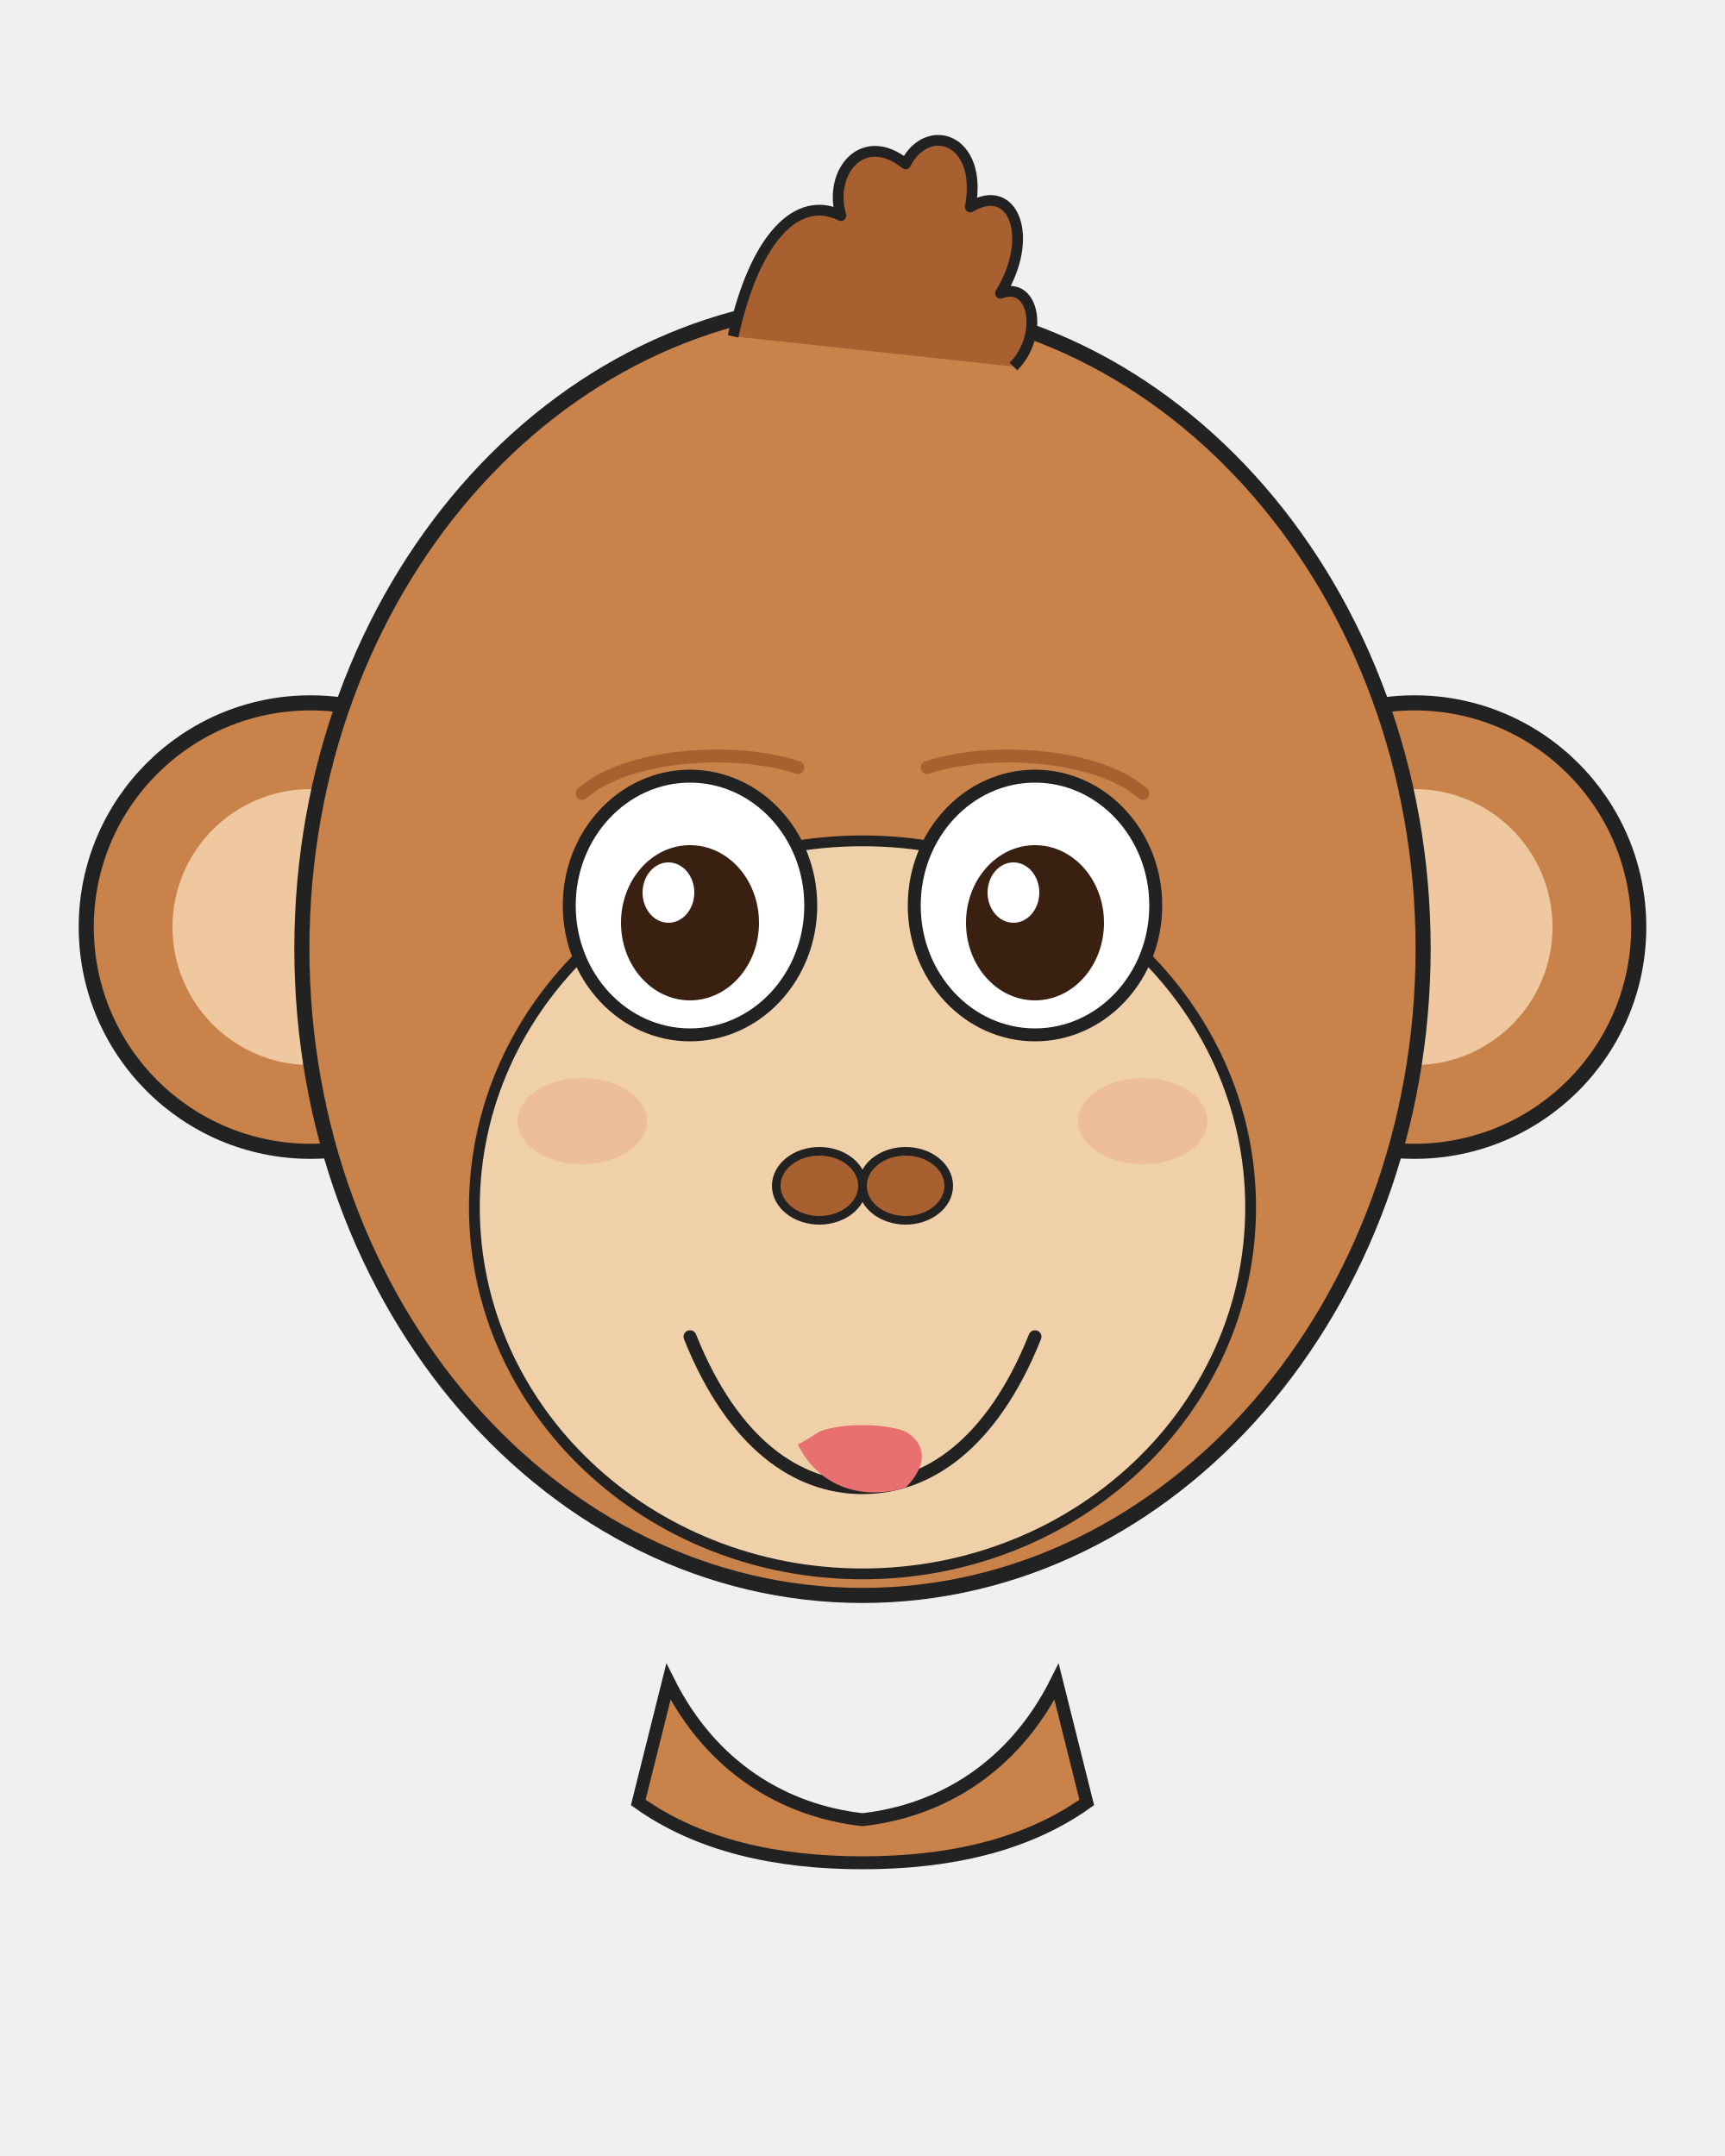
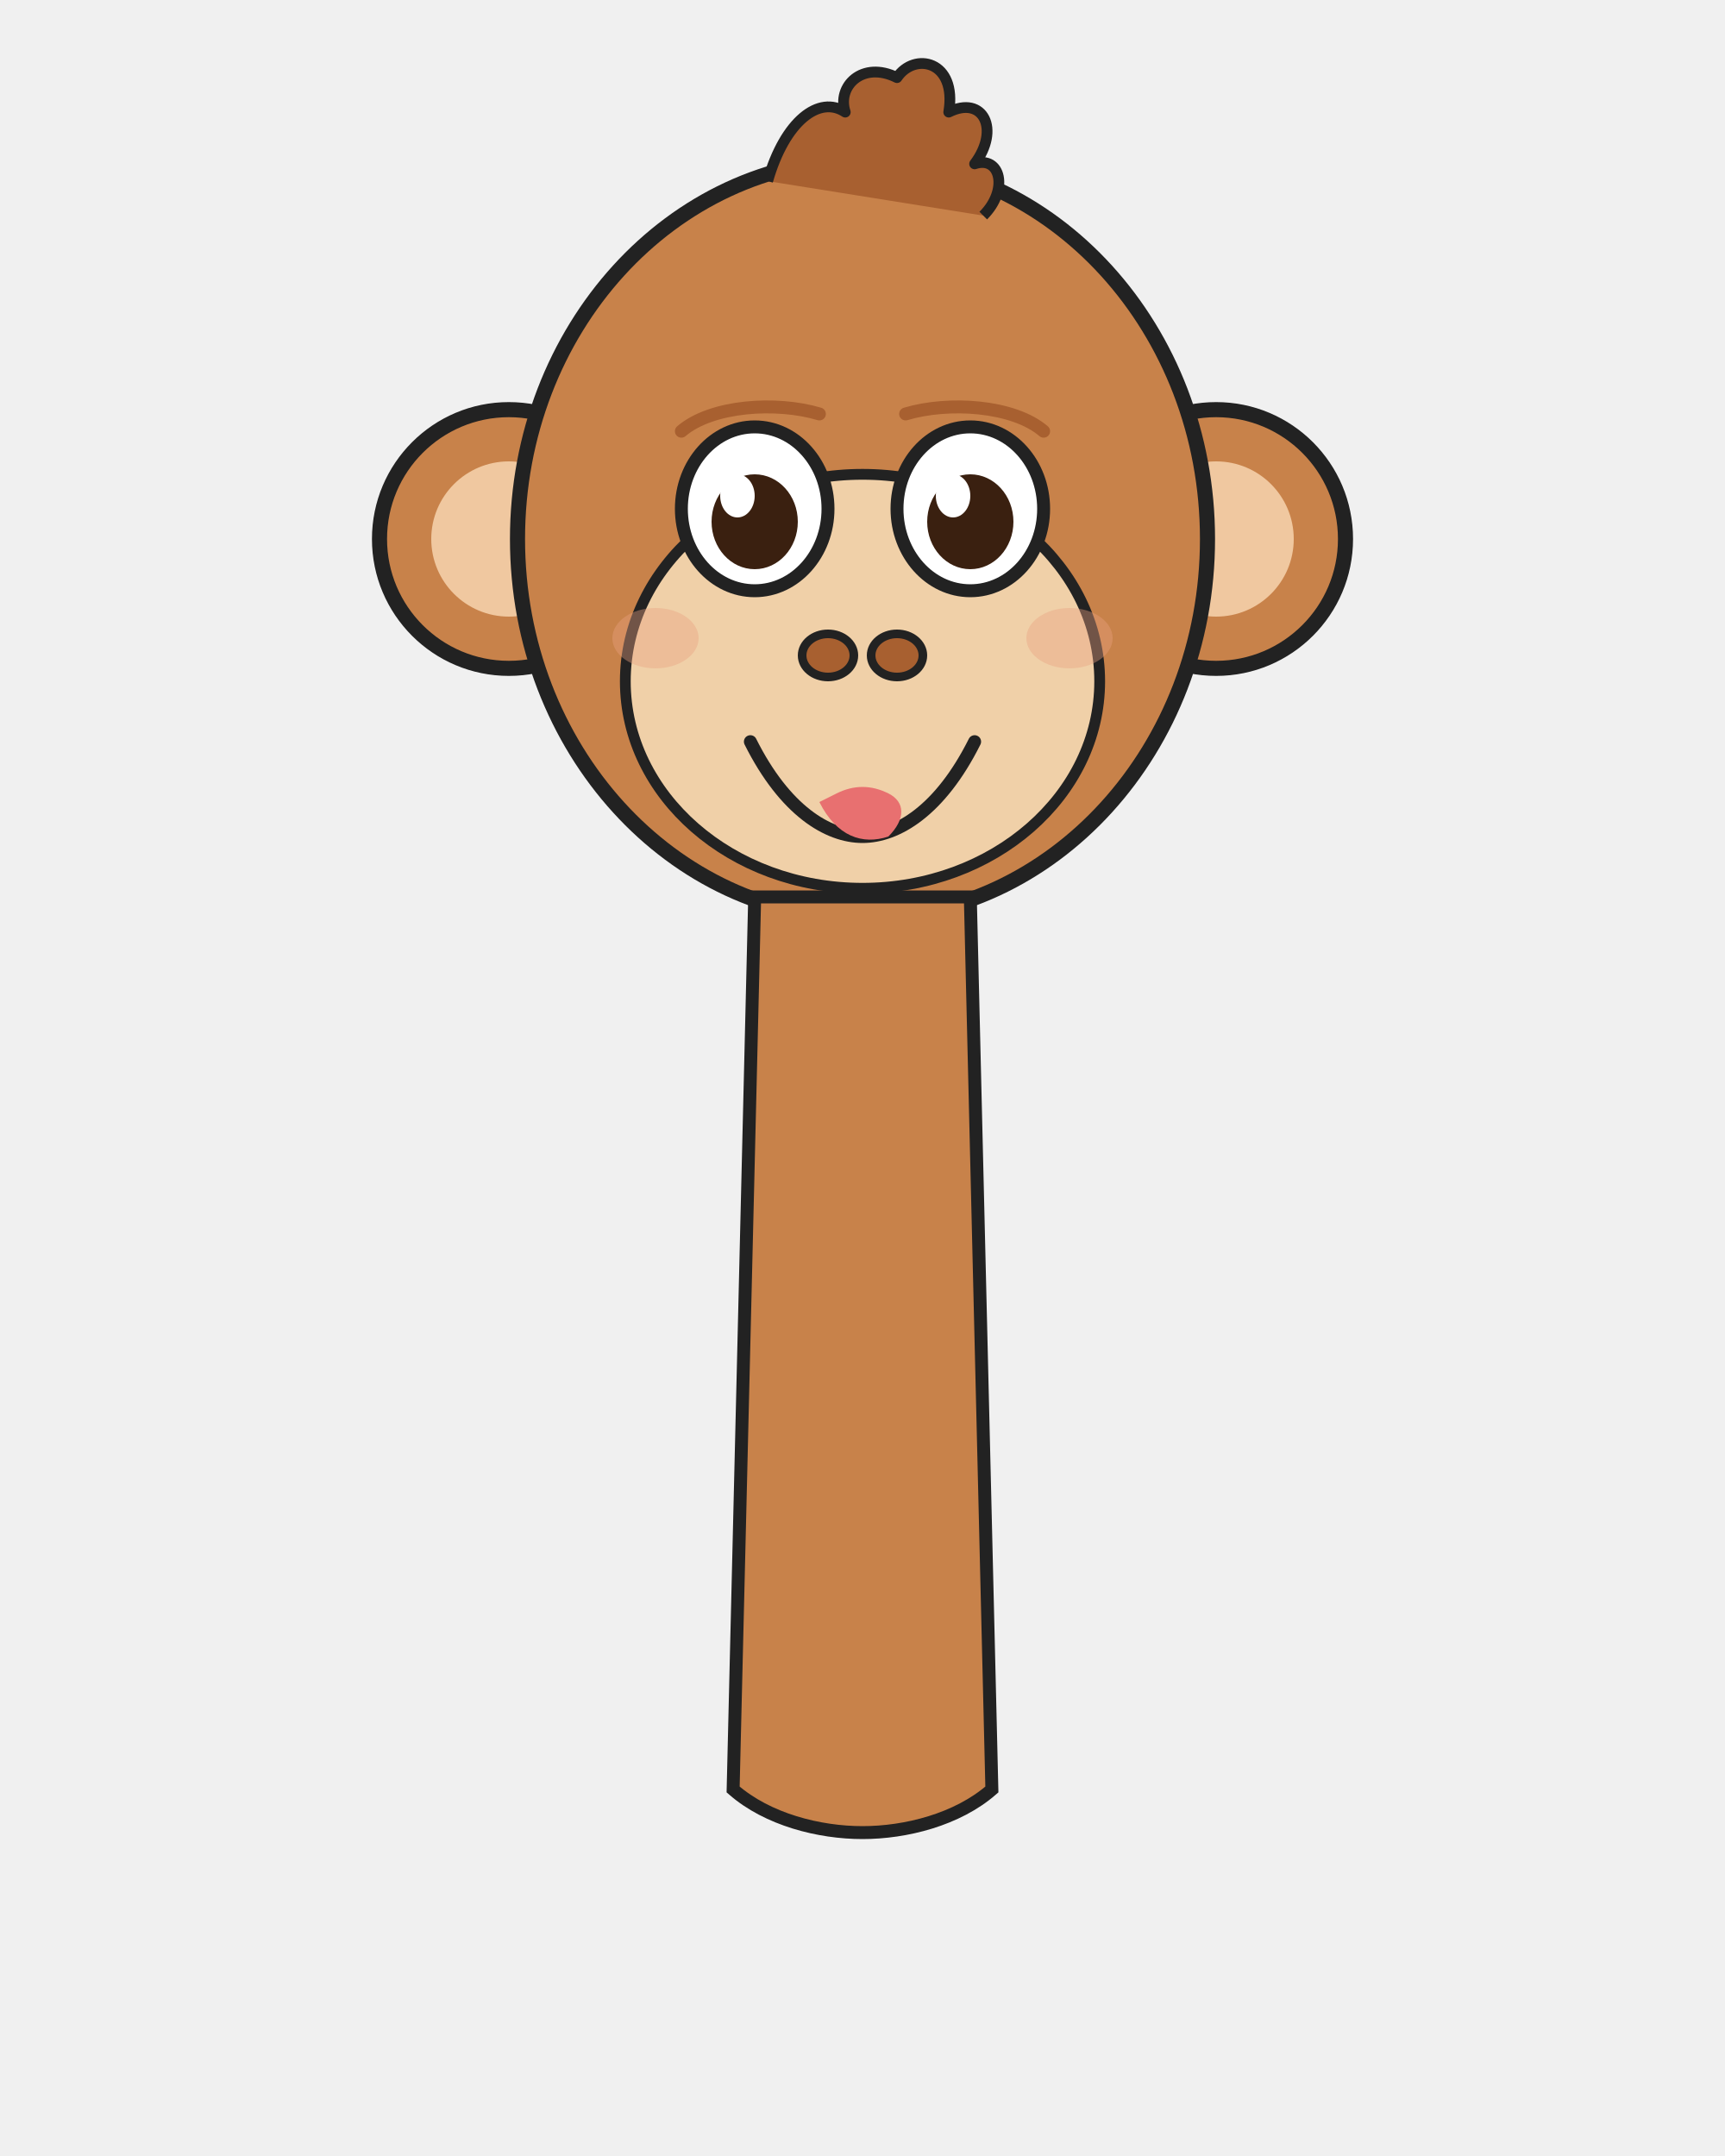
<svg xmlns="http://www.w3.org/2000/svg" viewBox="0 0 400 500">
-   <circle cx="72" cy="215" r="52" fill="#C8824A" stroke="#222" stroke-width="3.5" />
-   <circle cx="72" cy="215" r="32" fill="#F0C8A0" stroke="none" />
-   <circle cx="328" cy="215" r="52" fill="#C8824A" stroke="#222" stroke-width="3.5" />
-   <circle cx="328" cy="215" r="32" fill="#F0C8A0" stroke="none" />
-   <ellipse cx="200" cy="220" rx="130" ry="150" fill="#C8824A" stroke="#222" stroke-width="3.5" />
-   <path d="M170,78 C175,55 185,45 195,50 C192,40 200,30 210,38 C215,28 228,32 225,48 C235,42 240,55 232,68 C240,65 242,78 235,85" fill="#A86030" stroke="#222" stroke-width="2.5" stroke-linejoin="round" />
-   <ellipse cx="200" cy="280" rx="90" ry="85" fill="#F0D0A8" stroke="#222" stroke-width="2.5" />
-   <ellipse cx="160" cy="210" rx="28" ry="30" fill="#FFFFFF" stroke="#222" stroke-width="3" />
-   <ellipse cx="160" cy="214" rx="16" ry="18" fill="#3A2010" />
-   <ellipse cx="155" cy="207" rx="6" ry="7" fill="#FFFFFF" />
-   <ellipse cx="240" cy="210" rx="28" ry="30" fill="#FFFFFF" stroke="#222" stroke-width="3" />
-   <ellipse cx="240" cy="214" rx="16" ry="18" fill="#3A2010" />
-   <ellipse cx="235" cy="207" rx="6" ry="7" fill="#FFFFFF" />
-   <path d="M135,184 C145,175 170,173 185,178" fill="none" stroke="#A86030" stroke-width="3" stroke-linecap="round" />
-   <path d="M215,178 C230,173 255,175 265,184" fill="none" stroke="#A86030" stroke-width="3" stroke-linecap="round" />
-   <ellipse cx="190" cy="275" rx="10" ry="8" fill="#A86030" stroke="#222" stroke-width="2" />
-   <ellipse cx="210" cy="275" rx="10" ry="8" fill="#A86030" stroke="#222" stroke-width="2" />
-   <path d="M160,310 C170,335 185,345 200,345 C215,345 230,335 240,310" fill="none" stroke="#222" stroke-width="3" stroke-linecap="round" />
-   <path d="M185,335 C190,345 200,348 210,345 C215,340 215,335 210,332 C205,330 195,330 190,332 C187,334 185,335 185,335Z" fill="#E87070" stroke="none" />
-   <ellipse cx="135" cy="260" rx="15" ry="10" fill="#E8A080" opacity="0.4" />
-   <ellipse cx="265" cy="260" rx="15" ry="10" fill="#E8A080" opacity="0.4" />
-   <path d="M155,390 C165,410 182,420 200,422 C218,420 235,410 245,390 L252,418 C238,428 220,432 200,432 C180,432 162,428 148,418Z" fill="#C8824A" stroke="#222" stroke-width="3" />
+   <circle cx="118" cy="125" r="30" fill="#C8824A" stroke="#222" stroke-width="3.5" />
+   <circle cx="118" cy="125" r="18" fill="#F0C8A0" stroke="none" />
+   <circle cx="282" cy="125" r="30" fill="#C8824A" stroke="#222" stroke-width="3.5" />
+   <circle cx="282" cy="125" r="18" fill="#F0C8A0" stroke="none" />
+   <ellipse cx="200" cy="125" rx="80" ry="88" fill="#C8824A" stroke="#222" stroke-width="3.5" />
+   <path d="M178,42 C182,28 190,22 196,26 C194,20 200,14 208,18 C212,12 222,14 220,26 C228,22 232,30 226,38 C232,36 234,44 228,50" fill="#A86030" stroke="#222" stroke-width="2.5" stroke-linejoin="round" />
+   <ellipse cx="200" cy="158" rx="55" ry="48" fill="#F0D0A8" stroke="#222" stroke-width="2.5" />
+   <ellipse cx="175" cy="118" rx="17" ry="19" fill="#FFFFFF" stroke="#222" stroke-width="3" />
+   <ellipse cx="175" cy="121" rx="10" ry="11" fill="#3A2010" />
+   <ellipse cx="171" cy="115" rx="4" ry="5" fill="#FFFFFF" />
+   <ellipse cx="225" cy="118" rx="17" ry="19" fill="#FFFFFF" stroke="#222" stroke-width="3" />
+   <ellipse cx="225" cy="121" rx="10" ry="11" fill="#3A2010" />
+   <ellipse cx="221" cy="115" rx="4" ry="5" fill="#FFFFFF" />
+   <path d="M158,100 C165,94 180,93 190,96" fill="none" stroke="#A86030" stroke-width="3" stroke-linecap="round" />
+   <path d="M210,96 C220,93 235,94 242,100" fill="none" stroke="#A86030" stroke-width="3" stroke-linecap="round" />
+   <ellipse cx="192" cy="152" rx="6" ry="5" fill="#A86030" stroke="#222" stroke-width="2" />
+   <ellipse cx="208" cy="152" rx="6" ry="5" fill="#A86030" stroke="#222" stroke-width="2" />
+   <path d="M174,172 C182,188 192,194 200,194 C208,194 218,188 226,172" fill="none" stroke="#222" stroke-width="3" stroke-linecap="round" />
+   <path d="M190,186 C194,194 200,196 206,194 C210,190 210,186 206,184 C202,182 198,182 194,184 C192,185 190,186 190,186Z" fill="#E87070" stroke="none" />
+   <ellipse cx="152" cy="148" rx="10" ry="7" fill="#E8A080" opacity="0.4" />
+   <ellipse cx="248" cy="148" rx="10" ry="7" fill="#E8A080" opacity="0.4" />
+   <path d="M175,208 L170,415 C178,422 190,425 200,425 C210,425 222,422 230,415 L225,208Z" fill="#C8824A" stroke="#222" stroke-width="3" />
</svg>
